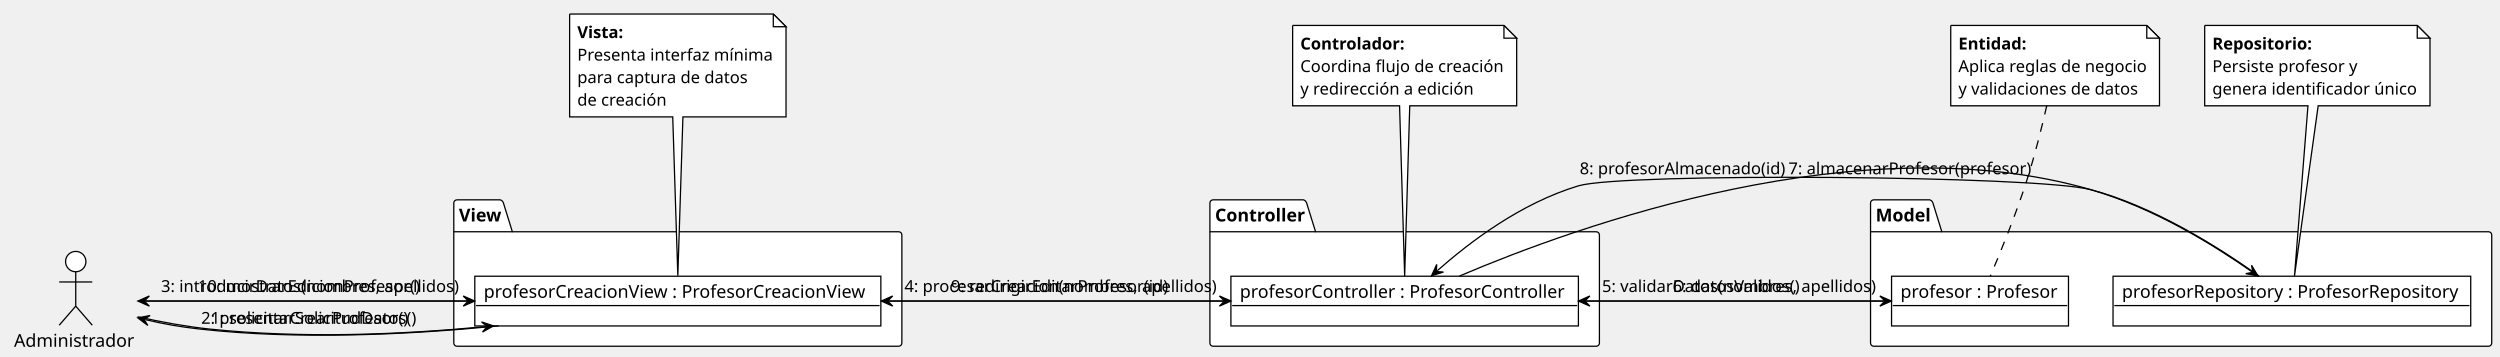
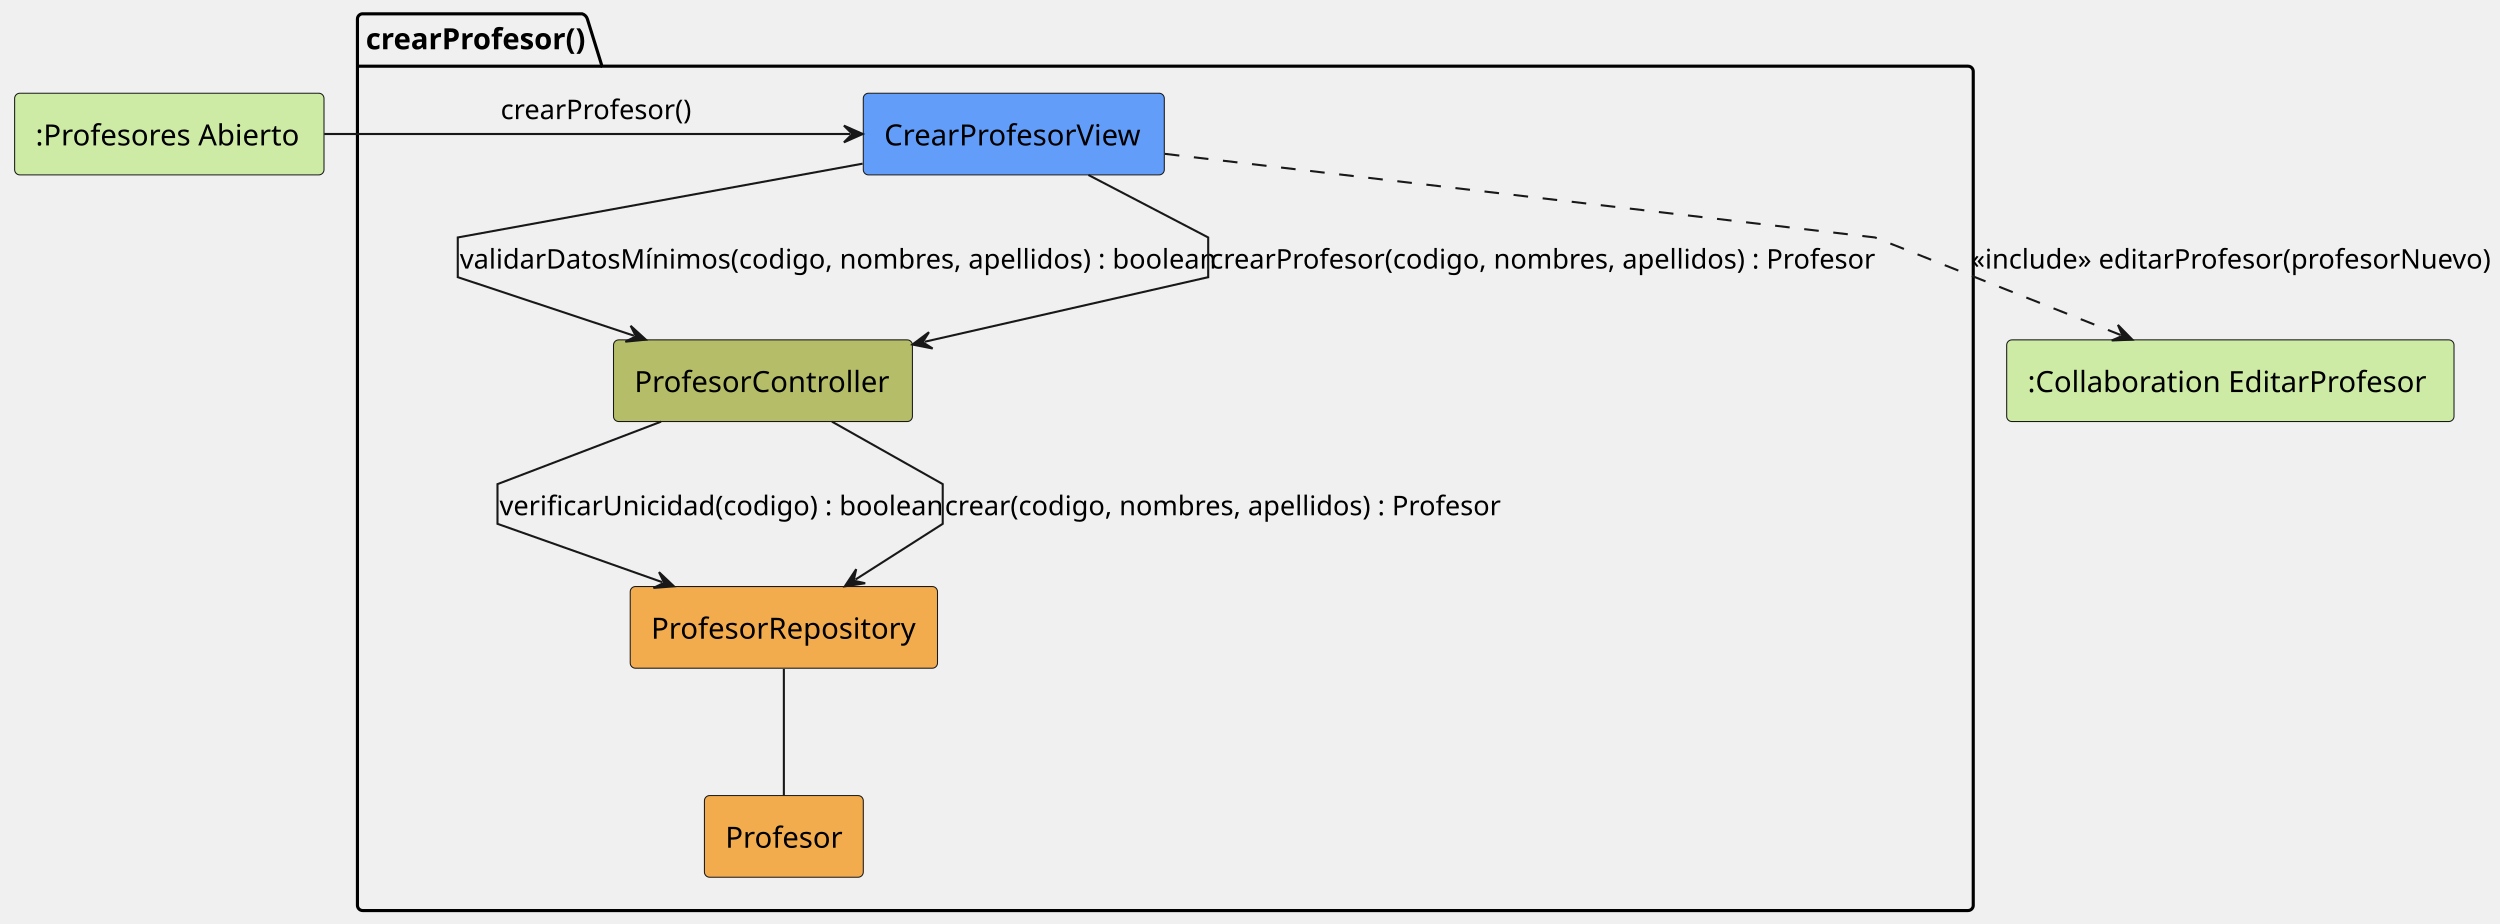
- <svg xmlns="http://www.w3.org/2000/svg" contentStyleType="text/css" height="280px" preserveAspectRatio="none" style="width:1964px;height:280px;background:#FFFFFF;" version="1.1" viewBox="0 0 1964 280" width="1964px" zoomAndPan="magnify">
+ <svg xmlns="http://www.w3.org/2000/svg" contentStyleType="text/css" height="442px" preserveAspectRatio="none" style="width:1196px;height:442px;background:#FFFFFF;" version="1.1" viewBox="0 0 1196 442" width="1196px" zoomAndPan="magnify">
  <defs />
  <g>
-     <g id="cluster_View">
-       <path d="M359,157 L393,157 A3.75,3.75 0 0 1 395.5,159.5 L402.5,182.068 L706,182.068 A2.5,2.5 0 0 1 708.5,184.568 L708.5,269.5 A2.5,2.5 0 0 1 706,272 L359,272 A2.5,2.5 0 0 1 356.5,269.5 L356.5,159.5 A2.5,2.5 0 0 1 359,157 " fill="#FFFFFF" style="stroke:#000000;stroke-width:1.0;" />
-       <line style="stroke:#000000;stroke-width:1.0;" x1="356.5" x2="402.5" y1="182.068" y2="182.068" />
-       <text fill="#000000" font-family="Verdana" font-size="14" font-weight="bold" lengthAdjust="spacing" textLength="33" x="360.5" y="173.966">View</text>
+     <g id="cluster_crearProfesor">
+       <path d="M173.5,6.602 L278.5,6.602 A3.75,3.75 0 0 1 281,9.102 L288,31.67 L941.5,31.67 A2.5,2.5 0 0 1 944,34.17 L944,433.102 A2.5,2.5 0 0 1 941.5,435.602 L173.5,435.602 A2.5,2.5 0 0 1 171,433.102 L171,9.102 A2.5,2.5 0 0 1 173.5,6.602 " fill="none" style="stroke:#000000;stroke-width:1.5;" />
+       <line style="stroke:#000000;stroke-width:1.5;" x1="171" x2="288" y1="31.67" y2="31.67" />
+       <text fill="#000000" font-family="sans-serif" font-size="14" font-weight="bold" lengthAdjust="spacing" textLength="104" x="175" y="23.568">crearProfesor()</text>
    </g>
-     <g id="cluster_Controller">
-       <path d="M953,157 L1024,157 A3.75,3.75 0 0 1 1026.5,159.5 L1033.5,182.068 L1254,182.068 A2.5,2.5 0 0 1 1256.5,184.568 L1256.5,269.5 A2.5,2.5 0 0 1 1254,272 L953,272 A2.5,2.5 0 0 1 950.5,269.5 L950.5,159.5 A2.5,2.5 0 0 1 953,157 " fill="#FFFFFF" style="stroke:#000000;stroke-width:1.0;" />
-       <line style="stroke:#000000;stroke-width:1.0;" x1="950.5" x2="1033.5" y1="182.068" y2="182.068" />
-       <text fill="#000000" font-family="Verdana" font-size="14" font-weight="bold" lengthAdjust="spacing" textLength="70" x="954.5" y="173.966">Controller</text>
+     <g id="elem_CrearProfesorView">
+       <rect fill="#629EF9" height="39.068" rx="2.5" ry="2.5" style="stroke:#181818;stroke-width:0.5;" width="144" x="413" y="44.602" />
+       <text fill="#000000" font-family="sans-serif" font-size="14" lengthAdjust="spacing" textLength="124" x="423" y="69.568">CrearProfesorView</text>
    </g>
-     <g id="cluster_Model">
-       <path d="M1472,157 L1516,157 A3.75,3.75 0 0 1 1518.5,159.5 L1525.5,182.068 L1955,182.068 A2.5,2.5 0 0 1 1957.5,184.568 L1957.5,269.5 A2.5,2.5 0 0 1 1955,272 L1472,272 A2.5,2.5 0 0 1 1469.5,269.5 L1469.5,159.5 A2.5,2.5 0 0 1 1472,157 " fill="#FFFFFF" style="stroke:#000000;stroke-width:1.0;" />
-       <line style="stroke:#000000;stroke-width:1.0;" x1="1469.5" x2="1525.5" y1="182.068" y2="182.068" />
-       <text fill="#000000" font-family="Verdana" font-size="14" font-weight="bold" lengthAdjust="spacing" textLength="43" x="1473.5" y="173.966">Model</text>
+     <g id="elem_ProfesorController">
+       <rect fill="#B5BD68" height="39.068" rx="2.5" ry="2.5" style="stroke:#181818;stroke-width:0.5;" width="143" x="293.5" y="162.602" />
+       <text fill="#000000" font-family="sans-serif" font-size="14" lengthAdjust="spacing" textLength="123" x="303.5" y="187.568">ProfesorController</text>
    </g>
-     <g id="elem_view">
-       <rect fill="#FFFFFF" height="39.068" style="stroke:#000000;stroke-width:1.0;" width="319" x="373" y="217" />
-       <text fill="#000000" font-family="Verdana" font-size="14" lengthAdjust="spacing" textLength="305" x="380" y="233.966">profesorCreacionView : ProfesorCreacionView</text>
-       <line style="stroke:#000000;stroke-width:1.0;" x1="374" x2="691" y1="240.068" y2="240.068" />
+     <g id="elem_ProfesorRepository">
+       <rect fill="#F2AC4E" height="39.068" rx="2.5" ry="2.5" style="stroke:#181818;stroke-width:0.5;" width="147" x="301.5" y="280.602" />
+       <text fill="#000000" font-family="sans-serif" font-size="14" lengthAdjust="spacing" textLength="127" x="311.5" y="305.568">ProfesorRepository</text>
    </g>
-     <g id="elem_controller">
-       <rect fill="#FFFFFF" height="39.068" style="stroke:#000000;stroke-width:1.0;" width="273" x="967" y="217" />
-       <text fill="#000000" font-family="Verdana" font-size="14" lengthAdjust="spacing" textLength="259" x="974" y="233.966">profesorController : ProfesorController</text>
-       <line style="stroke:#000000;stroke-width:1.0;" x1="968" x2="1239" y1="240.068" y2="240.068" />
+     <g id="elem_Profesor">
+       <rect fill="#F2AC4E" height="39.068" rx="2.5" ry="2.5" style="stroke:#181818;stroke-width:0.5;" width="76" x="337" y="380.602" />
+       <text fill="#000000" font-family="sans-serif" font-size="14" lengthAdjust="spacing" textLength="56" x="347" y="405.568">Profesor</text>
    </g>
-     <g id="elem_profesor">
-       <rect fill="#FFFFFF" height="39.068" style="stroke:#000000;stroke-width:1.0;" width="139" x="1486" y="217" />
-       <text fill="#000000" font-family="Verdana" font-size="14" lengthAdjust="spacing" textLength="125" x="1493" y="233.966">profesor : Profesor</text>
-       <line style="stroke:#000000;stroke-width:1.0;" x1="1487" x2="1624" y1="240.068" y2="240.068" />
+     <g id="elem_ProfesoresAbierto">
+       <rect fill="#CDEBA5" height="39.068" rx="2.5" ry="2.5" style="stroke:#181818;stroke-width:0.5;" width="148" x="7" y="44.602" />
+       <text fill="#000000" font-family="sans-serif" font-size="14" lengthAdjust="spacing" textLength="128" x="17" y="69.568">:Profesores Abierto</text>
    </g>
-     <g id="elem_repository">
-       <rect fill="#FFFFFF" height="39.068" style="stroke:#000000;stroke-width:1.0;" width="281" x="1660" y="217" />
-       <text fill="#000000" font-family="Verdana" font-size="14" lengthAdjust="spacing" textLength="267" x="1667" y="233.966">profesorRepository : ProfesorRepository</text>
-       <line style="stroke:#000000;stroke-width:1.0;" x1="1661" x2="1940" y1="240.068" y2="240.068" />
+     <g id="elem_EditarProfesor">
+       <rect fill="#CDEBA5" height="39.068" rx="2.5" ry="2.5" style="stroke:#181818;stroke-width:0.5;" width="214" x="960" y="162.602" />
+       <text fill="#000000" font-family="sans-serif" font-size="14" lengthAdjust="spacing" textLength="194" x="970" y="187.568">:Collaboration EditarProfesor</text>
    </g>
-     <g id="elem_admin">
-       <ellipse cx="59.5" cy="205.5" fill="#FFFFFF" rx="8" ry="8" style="stroke:#000000;stroke-width:1.0;" />
-       <path d="M59.5,213.5 L59.5,240.5 M46.5,221.5 L72.5,221.5 M59.5,240.5 L46.5,255.5 M59.5,240.5 L72.5,255.5 " fill="none" style="stroke:#000000;stroke-width:1.0;" />
-       <text fill="#000000" font-family="Verdana" font-size="14" lengthAdjust="spacing" textLength="97" x="11" y="272.466">Administrador</text>
+     <g id="link_ProfesoresAbierto_CrearProfesorView">
+       <path d="M155.1,64.102 C228.45,64.102 334.02,64.102 406.73,64.102 " fill="none" id="ProfesoresAbierto-to-CrearProfesorView" style="stroke:#181818;stroke-width:1.0;" />
+       <polygon fill="#181818" points="412.73,64.102,403.73,60.102,407.73,64.102,403.73,68.102,412.73,64.102" style="stroke:#181818;stroke-width:1.0;" />
+       <text fill="#000000" font-family="sans-serif" font-size="13" lengthAdjust="spacing" textLength="89" x="239.5" y="56.999">crearProfesor()</text>
    </g>
-     <g id="elem_GMN20">
-       <path d="M447.5,11 L447.5,91.824 A0,0 0 0 0 447.5,91.824 L528.5,91.824 L532.5,216.58 L536.5,91.824 L617.5,91.824 A0,0 0 0 0 617.5,91.824 L617.5,21 L607.5,11 L447.5,11 A0,0 0 0 0 447.5,11 " fill="#FFFFFF" style="stroke:#000000;stroke-width:1.0;" />
-       <path d="M607.5,11 L607.5,21 L617.5,21 L607.5,11 " fill="#FFFFFF" style="stroke:#000000;stroke-width:1.0;" />
-       <text fill="#000000" font-family="Verdana" font-size="13" font-weight="bold" lengthAdjust="spacing" textLength="36" x="453.5" y="29.897">Vista:</text>
-       <text fill="#000000" font-family="Verdana" font-size="13" lengthAdjust="spacing" textLength="149" x="453.5" y="47.603">Presenta interfaz mínima</text>
-       <text fill="#000000" font-family="Verdana" font-size="13" lengthAdjust="spacing" textLength="131" x="453.5" y="65.309">para captura de datos</text>
-       <text fill="#000000" font-family="Verdana" font-size="13" lengthAdjust="spacing" textLength="68" x="453.5" y="83.015">de creación</text>
+     <g id="link_CrearProfesorView_ProfesorController">
+       <path d="M412.67,78.292 C333.9,92.652 219,113.602 219,113.602 C219,113.602 219,132.602 219,132.602 C219,132.602 262.106,146.92 303.276,160.6 " fill="none" id="CrearProfesorView-to-ProfesorController" style="stroke:#181818;stroke-width:1.0;" />
+       <polygon fill="#181818" points="308.97,162.492,301.69,155.858,304.225,160.915,299.168,163.45,308.97,162.492" style="stroke:#181818;stroke-width:1.0;" />
+       <text fill="#000000" font-family="sans-serif" font-size="13" lengthAdjust="spacing" textLength="353" x="220" y="128.499">validarDatosMínimos(codigo, nombres, apellidos) : boolean</text>
    </g>
-     <g id="elem_GMN23">
-       <path d="M1015.5,20 L1015.5,83.118 A0,0 0 0 0 1015.5,83.118 L1099.5,83.118 L1103.5,216.81 L1107.5,83.118 L1191.5,83.118 A0,0 0 0 0 1191.5,83.118 L1191.5,30 L1181.5,20 L1015.5,20 A0,0 0 0 0 1015.5,20 " fill="#FFFFFF" style="stroke:#000000;stroke-width:1.0;" />
-       <path d="M1181.5,20 L1181.5,30 L1191.5,30 L1181.5,20 " fill="#FFFFFF" style="stroke:#000000;stroke-width:1.0;" />
-       <text fill="#000000" font-family="Verdana" font-size="13" font-weight="bold" lengthAdjust="spacing" textLength="83" x="1021.5" y="38.897">Controlador:</text>
-       <text fill="#000000" font-family="Verdana" font-size="13" lengthAdjust="spacing" textLength="155" x="1021.5" y="56.603">Coordina flujo de creación</text>
-       <text fill="#000000" font-family="Verdana" font-size="13" lengthAdjust="spacing" textLength="132" x="1021.5" y="74.309">y redirección a edición</text>
+     <g id="link_CrearProfesorView_ProfesorController">
+       <path d="M520.69,83.712 C546.92,97.392 578,113.602 578,113.602 C578,113.602 578,132.602 578,132.602 C578,132.602 504.25,149.4 442.37,163.49 " fill="none" id="CrearProfesorView-to-ProfesorController-1" style="stroke:#181818;stroke-width:1.0;" />
+       <polygon fill="#181818" points="436.52,164.822,446.183,166.724,441.395,163.712,444.407,158.924,436.52,164.822" style="stroke:#181818;stroke-width:1.0;" />
+       <text fill="#000000" font-family="sans-serif" font-size="13" lengthAdjust="spacing" textLength="309" x="579" y="128.499">crearProfesor(codigo, nombres, apellidos) : Profesor</text>
    </g>
-     <g id="elem_GMN26">
-       <path d="M1532.5,20 L1532.5,83.118 L1696.5,83.118 L1696.5,30 L1686.5,20 L1532.5,20 " fill="#FFFFFF" style="stroke:#000000;stroke-width:1.0;" />
-       <path d="M1686.5,20 L1686.5,30 L1696.5,30 L1686.5,20 " fill="#FFFFFF" style="stroke:#000000;stroke-width:1.0;" />
-       <text fill="#000000" font-family="Verdana" font-size="13" font-weight="bold" lengthAdjust="spacing" textLength="54" x="1538.5" y="38.897">Entidad:</text>
-       <text fill="#000000" font-family="Verdana" font-size="13" lengthAdjust="spacing" textLength="143" x="1538.5" y="56.603">Aplica reglas de negocio</text>
-       <text fill="#000000" font-family="Verdana" font-size="13" lengthAdjust="spacing" textLength="138" x="1538.5" y="74.309">y validaciones de datos</text>
+     <g id="link_ProfesorController_ProfesorRepository">
+       <path d="M316.26,201.712 C280.45,215.392 238,231.602 238,231.602 C238,231.602 238,250.602 238,250.602 C238,250.602 278.134,264.809 316.764,278.489 " fill="none" id="ProfesorController-to-ProfesorRepository" style="stroke:#181818;stroke-width:1.0;" />
+       <polygon fill="#181818" points="322.42,280.492,315.272,273.717,317.707,278.823,312.601,281.258,322.42,280.492" style="stroke:#181818;stroke-width:1.0;" />
+       <text fill="#000000" font-family="sans-serif" font-size="13" lengthAdjust="spacing" textLength="207" x="239" y="246.499">verificarUnicidad(codigo) : boolean</text>
    </g>
-     <g id="elem_GMN29">
-       <path d="M1732,20 L1732,83.118 A0,0 0 0 0 1732,83.118 L1813.15,83.118 L1802.54,216.81 L1821.15,83.118 L1909,83.118 A0,0 0 0 0 1909,83.118 L1909,30 L1899,20 L1732,20 A0,0 0 0 0 1732,20 " fill="#FFFFFF" style="stroke:#000000;stroke-width:1.0;" />
-       <path d="M1899,20 L1899,30 L1909,30 L1899,20 " fill="#FFFFFF" style="stroke:#000000;stroke-width:1.0;" />
-       <text fill="#000000" font-family="Verdana" font-size="13" font-weight="bold" lengthAdjust="spacing" textLength="79" x="1738" y="38.897">Repositorio:</text>
-       <text fill="#000000" font-family="Verdana" font-size="13" lengthAdjust="spacing" textLength="111" x="1738" y="56.603">Persiste profesor y</text>
-       <text fill="#000000" font-family="Verdana" font-size="13" lengthAdjust="spacing" textLength="156" x="1738" y="74.309">genera identificador único</text>
+     <g id="link_ProfesorController_ProfesorRepository">
+       <path d="M398,201.712 C422.26,215.392 451,231.602 451,231.602 C451,231.602 451,250.602 451,250.602 C451,250.602 430.657,263.584 409.227,277.264 " fill="none" id="ProfesorController-to-ProfesorRepository-1" style="stroke:#181818;stroke-width:1.0;" />
+       <polygon fill="#181818" points="404.17,280.492,413.908,279.021,408.385,277.802,409.604,272.278,404.17,280.492" style="stroke:#181818;stroke-width:1.0;" />
+       <text fill="#000000" font-family="sans-serif" font-size="13" lengthAdjust="spacing" textLength="258" x="452" y="246.499">crear(codigo, nombres, apellidos) : Profesor</text>
    </g>
-     <g id="link_admin_view">
-       <path codeLine="18" d="M108.05,248.85 C125.7,252.77 145.88,256.57 164.5,258.5 C237.87,266.1 313.786,262.961 381.666,256.591 " fill="none" id="admin-to-view" style="stroke:#000000;stroke-width:1.0;" />
-       <polygon fill="#000000" points="387.64,256.03,378.306,252.888,382.662,256.497,379.053,260.853,387.64,256.03" style="stroke:#000000;stroke-width:1.0;" />
-       <text fill="#000000" font-family="Verdana" font-size="13" lengthAdjust="spacing" textLength="150" x="165.5" y="254.397">1: solicitarCrearProfesor()</text>
+     <g id="link_ProfesorRepository_Profesor">
+       <path d="M375,320.002 C375,337.462 375,363.262 375,380.592 " fill="none" id="ProfesorRepository-Profesor" style="stroke:#181818;stroke-width:1.0;" />
    </g>
-     <g id="link_view_admin">
-       <path codeLine="19" d="M391.78,256.01 C321.16,262.94 234.39,267.12 157,258.5 C140.96,256.71 129.555,254.676 114.085,251.086 " fill="none" id="view-to-admin" style="stroke:#000000;stroke-width:1.0;" />
-       <polygon fill="#000000" points="108.24,249.73,116.103,255.661,113.111,250.86,117.911,247.868,108.24,249.73" style="stroke:#000000;stroke-width:1.0;" />
-       <text fill="#000000" font-family="Verdana" font-size="13" lengthAdjust="spacing" textLength="165" x="158" y="254.397">2: presentarSolicitudDatos()</text>
-     </g>
-     <g id="link_admin_view">
-       <path codeLine="20" d="M108.34,236.5 C170.36,236.5 274.43,236.5 366.9,236.5 " fill="none" id="admin-to-view-1" style="stroke:#000000;stroke-width:1.0;" />
-       <polygon fill="#000000" points="372.9,236.5,363.9,232.5,367.9,236.5,363.9,240.5,372.9,236.5" style="stroke:#000000;stroke-width:1.0;" />
-       <text fill="#000000" font-family="Verdana" font-size="13" lengthAdjust="spacing" textLength="228" x="126.5" y="229.397">3: introducirDatos(nombres, apellidos)</text>
-     </g>
-     <g id="link_view_admin">
-       <path codeLine="27" d="M372.9,236.5 C280.43,236.5 176.36,236.5 114.34,236.5 " fill="none" id="view-to-admin-1" style="stroke:#000000;stroke-width:1.0;" />
-       <polygon fill="#000000" points="108.34,236.5,117.34,240.5,113.34,236.5,117.34,232.5,108.34,236.5" style="stroke:#000000;stroke-width:1.0;" />
-       <text fill="#000000" font-family="Verdana" font-size="13" lengthAdjust="spacing" textLength="170" x="155.5" y="229.397">10: mostrarEdicionProfesor()</text>
-     </g>
-     <g id="link_view_controller">
-       <path codeLine="21" d="M692.31,236.5 C778.76,236.5 878.4,236.5 960.96,236.5 " fill="none" id="view-to-controller" style="stroke:#000000;stroke-width:1.0;" />
-       <polygon fill="#000000" points="966.96,236.5,957.96,232.5,961.96,236.5,957.96,240.5,966.96,236.5" style="stroke:#000000;stroke-width:1.0;" />
-       <text fill="#000000" font-family="Verdana" font-size="13" lengthAdjust="spacing" textLength="238" x="710.5" y="229.397">4: procesarCreacion(nombres, apellidos)</text>
-     </g>
-     <g id="link_controller_view">
-       <path codeLine="26" d="M966.96,236.5 C884.4,236.5 784.76,236.5 698.31,236.5 " fill="none" id="controller-to-view" style="stroke:#000000;stroke-width:1.0;" />
-       <polygon fill="#000000" points="692.31,236.5,701.31,240.5,697.31,236.5,701.31,232.5,692.31,236.5" style="stroke:#000000;stroke-width:1.0;" />
-       <text fill="#000000" font-family="Verdana" font-size="13" lengthAdjust="spacing" textLength="165" x="747" y="229.397">9: redirigirEditarProfesor(id)</text>
-     </g>
-     <g id="link_controller_profesor">
-       <path codeLine="22" d="M1240.03,236.5 C1321.12,236.5 1414.53,236.5 1479.82,236.5 " fill="none" id="controller-to-profesor" style="stroke:#000000;stroke-width:1.0;" />
-       <polygon fill="#000000" points="1485.82,236.5,1476.82,232.5,1480.82,236.5,1476.82,240.5,1485.82,236.5" style="stroke:#000000;stroke-width:1.0;" />
-       <text fill="#000000" font-family="Verdana" font-size="13" lengthAdjust="spacing" textLength="209" x="1258.5" y="229.397">5: validarDatos(nombres, apellidos)</text>
-     </g>
-     <g id="link_profesor_controller">
-       <path codeLine="23" d="M1485.82,236.5 C1420.53,236.5 1327.12,236.5 1246.03,236.5 " fill="none" id="profesor-to-controller" style="stroke:#000000;stroke-width:1.0;" />
-       <polygon fill="#000000" points="1240.03,236.5,1249.03,240.5,1245.03,236.5,1249.03,232.5,1240.03,236.5" style="stroke:#000000;stroke-width:1.0;" />
-       <text fill="#000000" font-family="Verdana" font-size="13" lengthAdjust="spacing" textLength="98" x="1314" y="229.397">6: datosValidos()</text>
-     </g>
-     <g id="link_controller_repository">
-       <path codeLine="24" d="M1146.55,216.87 C1238.94,177.47 1462.43,96.84 1642.5,149 C1692.34,163.44 1738.862,192.343 1768.992,213.403 " fill="none" id="controller-to-repository" style="stroke:#000000;stroke-width:1.0;" />
-       <polygon fill="#000000" points="1773.91,216.84,1768.825,208.405,1769.812,213.976,1764.242,214.962,1773.91,216.84" style="stroke:#000000;stroke-width:1.0;" />
-       <text fill="#000000" font-family="Verdana" font-size="13" lengthAdjust="spacing" textLength="185" x="1405" y="136.897">7: almacenarProfesor(profesor)</text>
-     </g>
-     <g id="link_repository_controller">
-       <path codeLine="25" d="M1774.84,216.99 C1744.93,195.56 1693.12,162.41 1642.5,149 C1600.48,137.87 1274.67,135.55 1240,146 C1194.26,159.78 1154.27,190.481 1129.09,212.691 " fill="none" id="repository-to-controller" style="stroke:#000000;stroke-width:1.0;" />
-       <polygon fill="#000000" points="1124.59,216.66,1133.986,213.706,1128.34,213.352,1128.694,207.707,1124.59,216.66" style="stroke:#000000;stroke-width:1.0;" />
-       <text fill="#000000" font-family="Verdana" font-size="13" lengthAdjust="spacing" textLength="157" x="1241" y="136.897">8: profesorAlmacenado(id)</text>
-     </g>
-     <g id="link_GMN26_profesor">
-       <path d="M1607.93,83.08 C1603.98,100.26 1598.56,121.99 1592.5,141 C1583.94,167.86 1571.63,198.06 1563.6,216.93 " fill="none" id="GMN26-profesor" style="stroke:#000000;stroke-width:1.0;stroke-dasharray:7.0,7.0;" />
+     <g id="link_CrearProfesorView_EditarProfesor">
+       <path d="M557.24,73.602 C675.4,87.512 897,113.602 897,113.602 C897,113.602 964.203,140.288 1014.524,160.268 " fill="none" id="CrearProfesorView-to-EditarProfesor" style="stroke:#181818;stroke-width:1.0;stroke-dasharray:7.0,7.0;" />
+       <polygon fill="#181818" points="1020.1,162.482,1013.211,155.443,1015.453,160.637,1010.259,162.878,1020.1,162.482" style="stroke:#181818;stroke-width:1.0;" />
+       <text fill="#000000" font-family="sans-serif" font-size="13" lengthAdjust="spacing" textLength="245" x="943" y="128.499">«include» editarProfesor(profesorNuevo)</text>
    </g>
  </g>
</svg>
